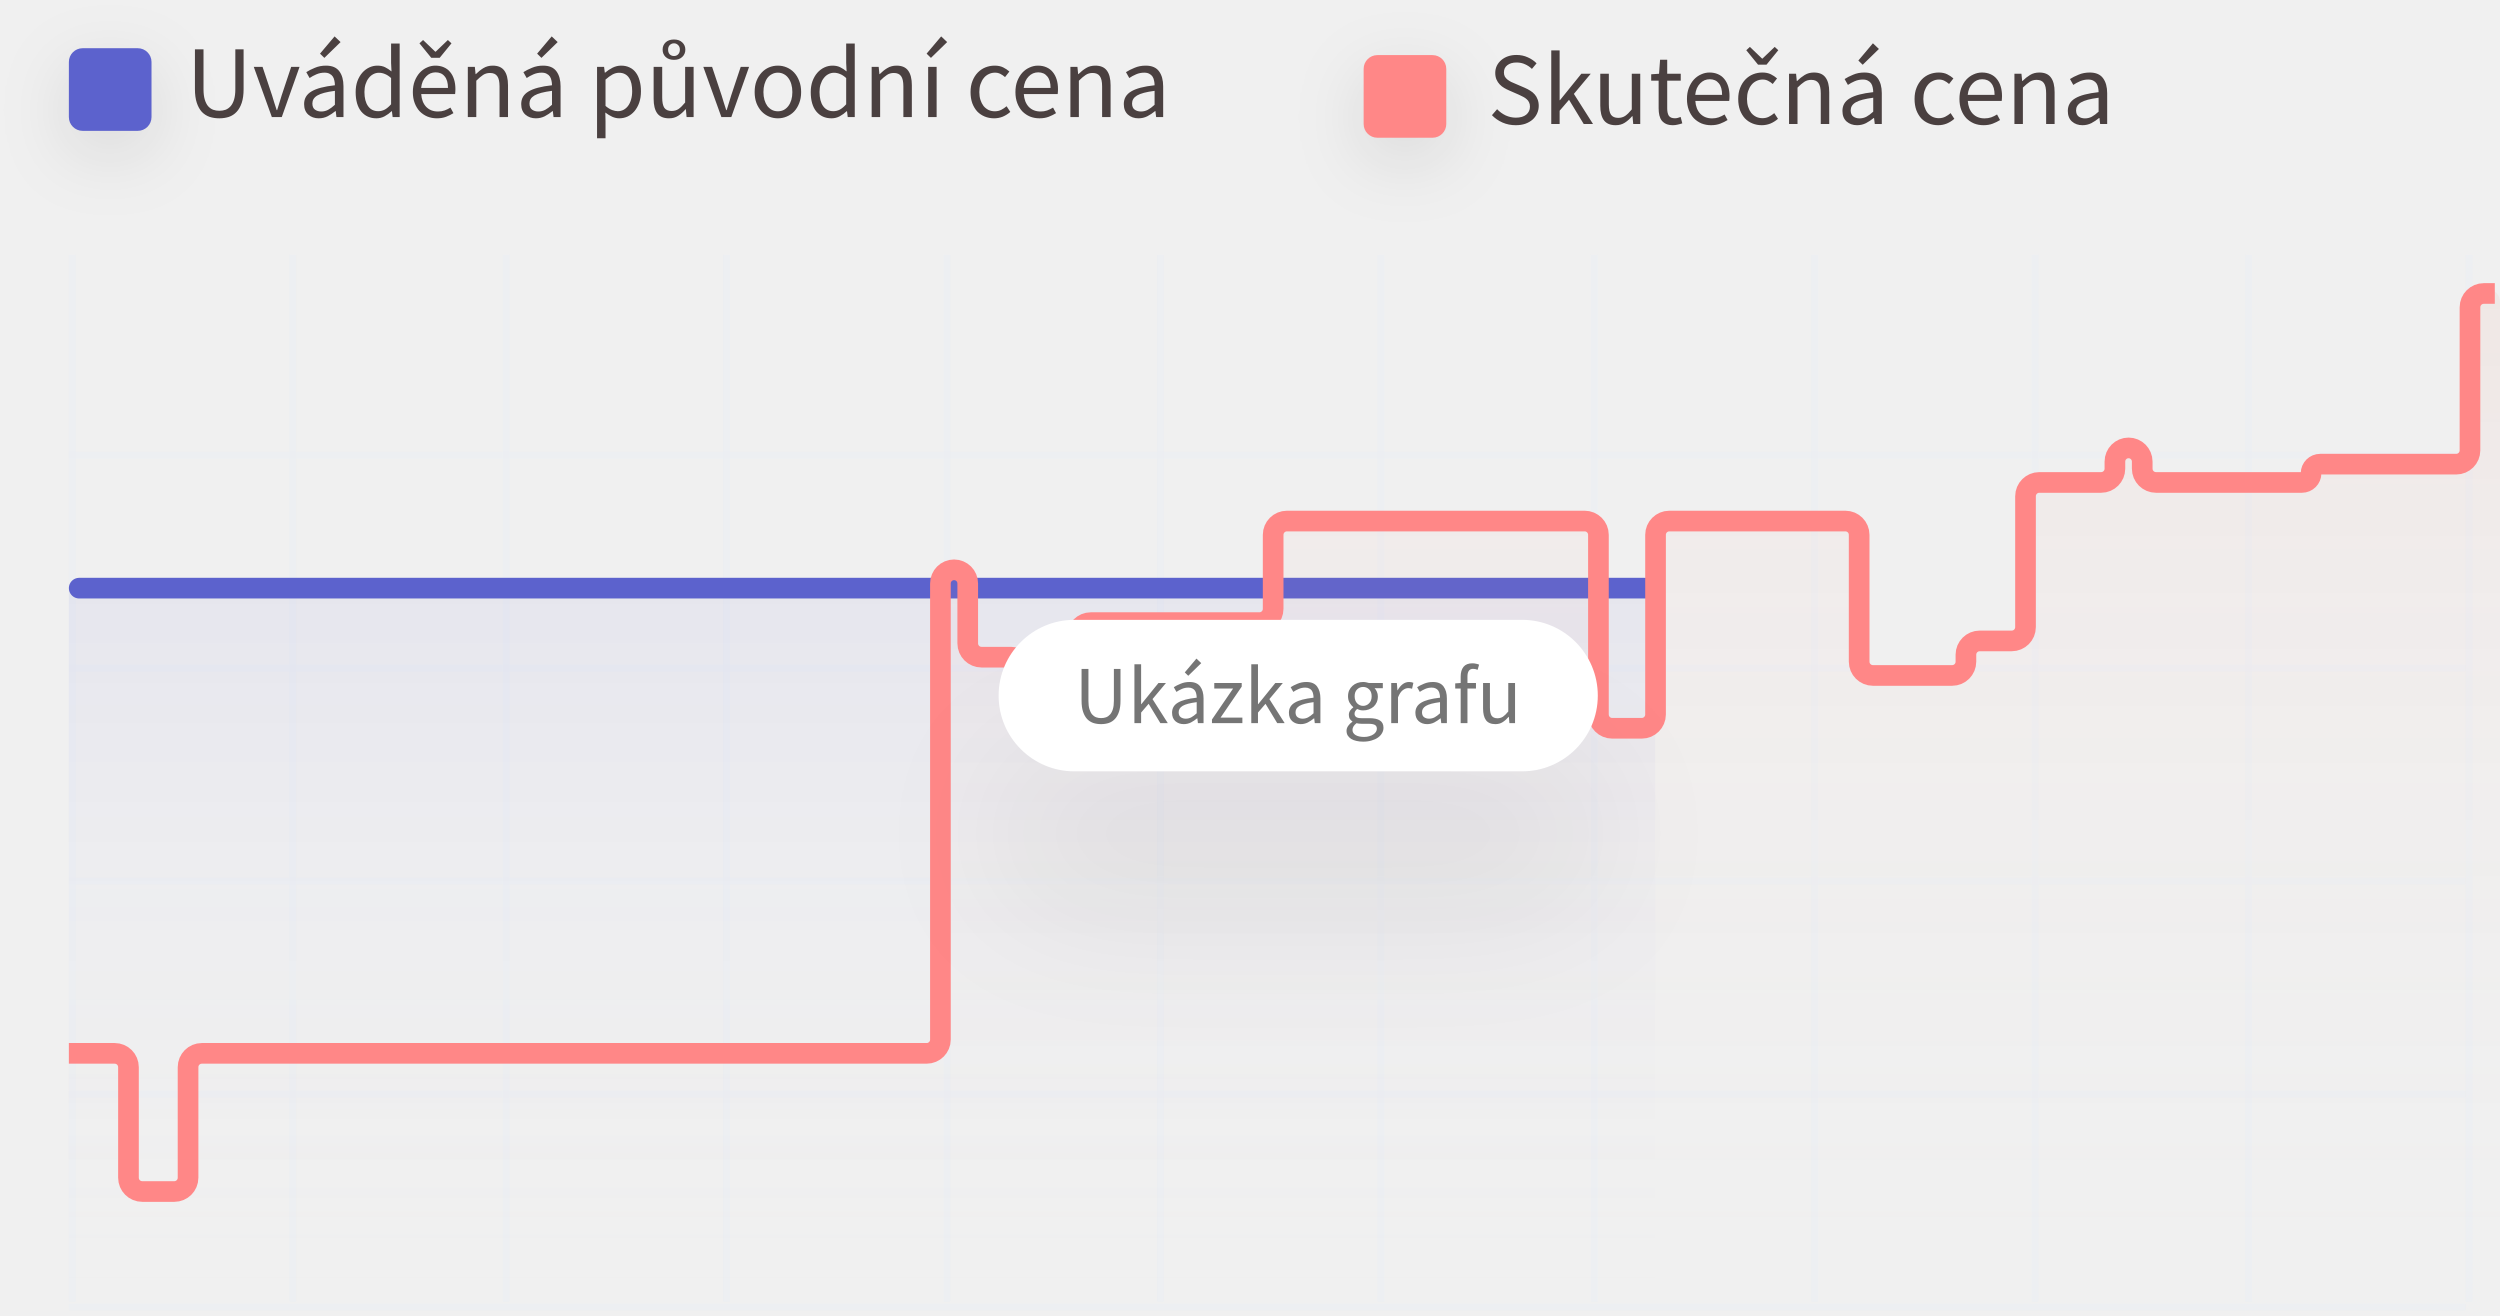
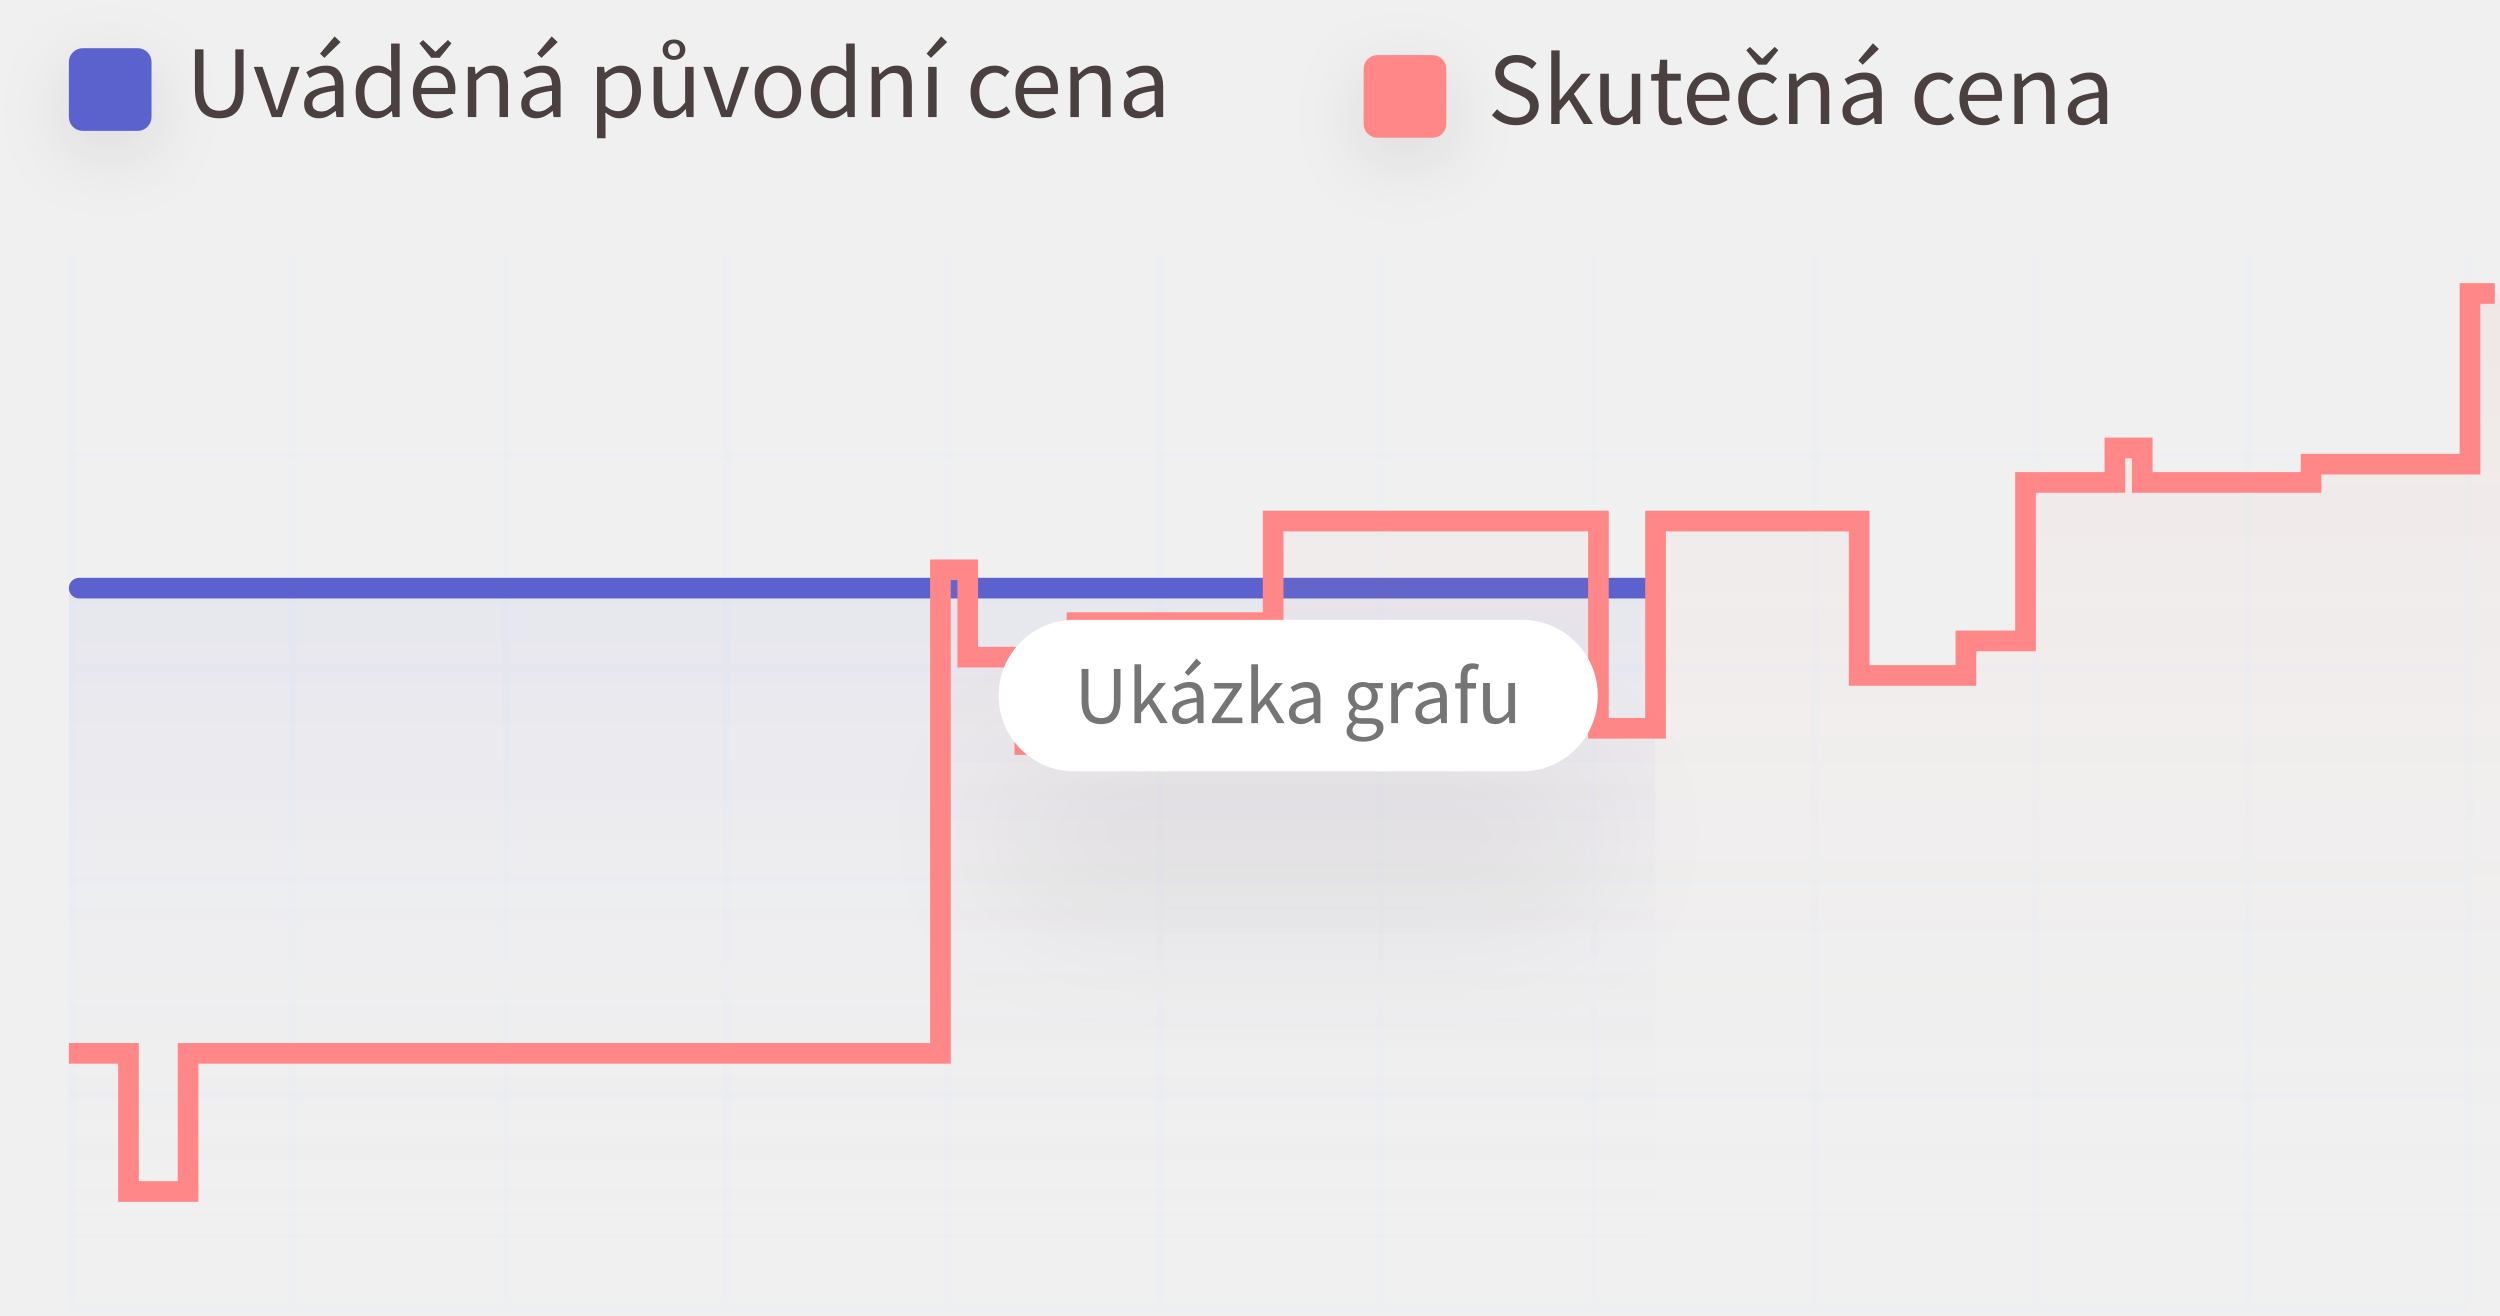
<svg xmlns="http://www.w3.org/2000/svg" width="363" height="191" viewBox="0 0 363 191" fill="none">
  <line x1="10.5" y1="37" x2="10.5" y2="189" stroke="#EAEEF2" stroke-opacity="0.64" />
  <line x1="358" y1="189.772" x2="10" y2="189.772" stroke="#EAEEF2" stroke-opacity="0.64" />
  <line x1="358" y1="158.854" x2="10" y2="158.854" stroke="#EAEEF2" stroke-opacity="0.64" />
  <line x1="358" y1="127.937" x2="10" y2="127.937" stroke="#EAEEF2" stroke-opacity="0.64" />
  <line x1="358" y1="97.02" x2="10" y2="97.02" stroke="#EAEEF2" stroke-opacity="0.64" />
  <line x1="358" y1="66.102" x2="10" y2="66.102" stroke="#EAEEF2" stroke-opacity="0.64" />
  <line x1="42.5" y1="37" x2="42.5" y2="189" stroke="#EAEEF2" stroke-opacity="0.64" />
  <line x1="73.5" y1="37" x2="73.5" y2="189" stroke="#EAEEF2" stroke-opacity="0.64" />
  <line x1="105.5" y1="37" x2="105.5" y2="189" stroke="#EAEEF2" stroke-opacity="0.64" />
  <line x1="137.5" y1="37" x2="137.5" y2="189" stroke="#EAEEF2" stroke-opacity="0.64" />
  <line x1="168.5" y1="37" x2="168.5" y2="189" stroke="#EAEEF2" stroke-opacity="0.64" />
  <line x1="200.5" y1="37" x2="200.5" y2="189" stroke="#EAEEF2" stroke-opacity="0.64" />
  <line x1="231.5" y1="37" x2="231.5" y2="189" stroke="#EAEEF2" stroke-opacity="0.64" />
  <line x1="263.5" y1="37" x2="263.5" y2="189" stroke="#EAEEF2" stroke-opacity="0.64" />
  <line x1="295.5" y1="37" x2="295.5" y2="189" stroke="#EAEEF2" stroke-opacity="0.64" />
  <line x1="326.5" y1="37" x2="326.5" y2="189" stroke="#EAEEF2" stroke-opacity="0.64" />
  <line x1="358.5" y1="37" x2="358.5" y2="189" stroke="#EAEEF2" stroke-opacity="0.64" />
  <rect x="10" y="85.669" width="230.316" height="102.715" fill="url(#paint0_linear)" fill-opacity="0.07" />
  <line x1="11.5" y1="85.4" x2="238.816" y2="85.4" stroke="#5C62CD" stroke-width="3" stroke-linecap="round" stroke-linejoin="round" />
  <path d="M16.671 152.284H12C10.895 152.284 10 153.18 10 154.284V187C10 188.105 10.895 189 12 189H361C362.105 189 363 188.105 363 187V43.807C363 42.809 362.191 42 361.193 42C360.196 42 359.387 42.809 359.387 43.807V64.77C359.387 65.874 358.491 66.77 357.387 66.77H337.59C336.857 66.77 336.263 67.364 336.263 68.097C336.263 68.829 335.669 69.424 334.936 69.424H313.694C312.589 69.424 311.694 68.528 311.694 67.424V66.398C311.694 65.3 310.804 64.411 309.707 64.411C308.609 64.411 307.72 65.3 307.72 66.398V67.424C307.72 68.528 306.824 69.424 305.72 69.424H296.712C295.608 69.424 294.712 70.319 294.712 71.424V90.424C294.712 91.529 293.817 92.424 292.712 92.424H288.041C286.936 92.424 286.041 93.32 286.041 94.424V95.437C286.041 96.542 285.146 97.437 284.041 97.437H272.505C271.4 97.437 270.505 96.542 270.505 95.437V77.026C270.505 75.922 269.609 75.026 268.505 75.026H242.877C241.773 75.026 240.877 75.922 240.877 77.026V103.104C240.877 104.208 239.982 105.104 238.877 105.104H234.567C233.462 105.104 232.567 104.208 232.567 103.104V77.026C232.567 75.922 231.672 75.026 230.567 75.026H187.235C186.131 75.026 185.235 75.922 185.235 77.026V87.77C185.235 88.875 184.34 89.77 183.235 89.77H158.692C157.587 89.77 156.692 90.666 156.692 91.77V105.463C156.692 106.567 155.796 107.463 154.692 107.463H151.104C150 107.463 149.104 106.567 149.104 105.463V96.783C149.104 95.679 148.209 94.783 147.104 94.783H142.794C141.69 94.783 140.794 93.888 140.794 92.783V84.091C140.794 82.993 139.905 82.103 138.807 82.103C137.71 82.103 136.82 82.993 136.82 84.091V150.284C136.82 151.389 135.924 152.284 134.82 152.284H29.343C28.238 152.284 27.343 153.18 27.343 154.284V170.336C27.343 171.441 26.448 172.336 25.343 172.336H20.671C19.567 172.336 18.671 171.441 18.671 170.336V154.284C18.671 153.18 17.776 152.284 16.671 152.284Z" fill="url(#paint1_linear)" fill-opacity="0.07" />
-   <path d="M10 152.948H16.653C17.758 152.948 18.653 153.843 18.653 154.948V171.008C18.653 172.113 19.548 173.008 20.653 173.008H25.306C26.41 173.008 27.306 172.113 27.306 171.008V154.948C27.306 153.843 28.201 152.948 29.306 152.948H134.549C135.654 152.948 136.549 152.052 136.549 150.948V84.719C136.549 83.624 137.437 82.736 138.532 82.736V82.736C139.628 82.736 140.515 83.624 140.515 84.719V93.421C140.515 94.526 141.411 95.421 142.515 95.421H146.808C147.912 95.421 148.808 96.317 148.808 97.421V106.107C148.808 107.211 149.703 108.107 150.808 108.107H154.379C155.484 108.107 156.379 107.211 156.379 106.107V92.406C156.379 91.302 157.275 90.406 158.379 90.406H182.862C183.966 90.406 184.862 89.511 184.862 88.406V77.656C184.862 76.551 185.757 75.656 186.862 75.656H230.092C231.197 75.656 232.092 76.551 232.092 77.656V103.747C232.092 104.851 232.988 105.747 234.092 105.747H238.385C239.489 105.747 240.385 104.851 240.385 103.747V77.656C240.385 76.551 241.28 75.656 242.385 75.656H267.949C269.054 75.656 269.949 76.551 269.949 77.656V96.076C269.949 97.181 270.845 98.076 271.949 98.076H283.452C284.557 98.076 285.452 97.181 285.452 96.076V95.061C285.452 93.957 286.348 93.061 287.452 93.061H292.105C293.21 93.061 294.105 92.166 294.105 91.061V72.051C294.105 70.946 295.001 70.051 296.105 70.051H305.085C306.189 70.051 307.085 69.155 307.085 68.051V67.019C307.085 65.923 307.973 65.036 309.068 65.036V65.036C310.163 65.036 311.051 65.923 311.051 67.019V68.051C311.051 69.155 311.946 70.051 313.051 70.051H334.24C334.973 70.051 335.567 69.456 335.567 68.723V68.723C335.567 67.99 336.162 67.396 336.895 67.396H356.642C357.747 67.396 358.642 66.5 358.642 65.396V44.615C358.642 43.511 359.537 42.615 360.642 42.615H362.247" stroke="#FF8787" stroke-width="3" />
+   <path d="M10 152.948H18.653V173.008H27.306V152.948H136.549V82.736H140.515V95.421H148.808V108.107H156.379V90.406H184.862V75.656H232.092V105.747H240.385V75.656H269.949V98.076H285.452V93.061H294.105V70.051H307.085V65.036H311.051V70.051H335.567V67.396H358.642V42.615H362.247" stroke="#FF8787" stroke-width="3" />
  <g filter="url(#filter0_d)">
    <rect x="10" y="7" width="12" height="12" rx="2" fill="#5C62CD" />
  </g>
  <path d="M31.845 17.18C31.345 17.18 30.875 17.11 30.435 16.97C30.005 16.82 29.63 16.58 29.31 16.25C29 15.91 28.755 15.47 28.575 14.93C28.395 14.39 28.305 13.725 28.305 12.935V7.16H29.55V12.965C29.55 13.555 29.61 14.05 29.73 14.45C29.85 14.85 30.01 15.17 30.21 15.41C30.42 15.65 30.665 15.825 30.945 15.935C31.225 16.035 31.525 16.085 31.845 16.085C32.175 16.085 32.48 16.035 32.76 15.935C33.04 15.825 33.285 15.65 33.495 15.41C33.705 15.17 33.87 14.85 33.99 14.45C34.11 14.05 34.17 13.555 34.17 12.965V7.16H35.37V12.935C35.37 13.725 35.28 14.39 35.1 14.93C34.92 15.47 34.67 15.91 34.35 16.25C34.04 16.58 33.67 16.82 33.24 16.97C32.81 17.11 32.345 17.18 31.845 17.18ZM39.473 17L36.848 9.71H38.123L39.503 13.85C39.613 14.21 39.723 14.57 39.833 14.93C39.953 15.29 40.068 15.645 40.178 15.995H40.238C40.348 15.645 40.458 15.29 40.568 14.93C40.678 14.57 40.788 14.21 40.898 13.85L42.278 9.71H43.493L40.913 17H39.473ZM46.287 17.18C45.677 17.18 45.167 17 44.757 16.64C44.357 16.28 44.157 15.77 44.157 15.11C44.157 14.31 44.512 13.7 45.222 13.28C45.932 12.85 47.067 12.55 48.627 12.38C48.627 12.15 48.602 11.925 48.552 11.705C48.512 11.485 48.437 11.29 48.327 11.12C48.217 10.95 48.062 10.815 47.862 10.715C47.672 10.605 47.427 10.55 47.127 10.55C46.707 10.55 46.312 10.63 45.942 10.79C45.572 10.95 45.242 11.13 44.952 11.33L44.472 10.475C44.812 10.255 45.227 10.045 45.717 9.845C46.207 9.635 46.747 9.53 47.337 9.53C48.227 9.53 48.872 9.805 49.272 10.355C49.672 10.895 49.872 11.62 49.872 12.53V17H48.852L48.747 16.13H48.702C48.352 16.42 47.977 16.67 47.577 16.88C47.177 17.08 46.747 17.18 46.287 17.18ZM46.647 16.19C46.997 16.19 47.327 16.11 47.637 15.95C47.947 15.78 48.277 15.535 48.627 15.215V13.19C48.017 13.27 47.502 13.365 47.082 13.475C46.672 13.585 46.337 13.715 46.077 13.865C45.827 14.015 45.642 14.19 45.522 14.39C45.412 14.58 45.357 14.79 45.357 15.02C45.357 15.44 45.482 15.74 45.732 15.92C45.982 16.1 46.287 16.19 46.647 16.19ZM47.097 8.405L46.467 7.79L48.582 5.285L49.452 6.11L47.097 8.405ZM54.656 17.18C53.736 17.18 53.001 16.85 52.45 16.19C51.91 15.53 51.641 14.59 51.641 13.37C51.641 12.78 51.725 12.25 51.895 11.78C52.075 11.3 52.31 10.895 52.6 10.565C52.891 10.235 53.225 9.98 53.605 9.8C53.986 9.62 54.386 9.53 54.806 9.53C55.225 9.53 55.59 9.605 55.901 9.755C56.211 9.905 56.526 10.11 56.846 10.37L56.785 9.125V6.32H58.031V17H57.011L56.906 16.145H56.861C56.571 16.425 56.236 16.67 55.855 16.88C55.486 17.08 55.086 17.18 54.656 17.18ZM54.925 16.145C55.266 16.145 55.586 16.065 55.886 15.905C56.185 15.735 56.486 15.48 56.785 15.14V11.33C56.475 11.05 56.175 10.855 55.886 10.745C55.605 10.625 55.316 10.565 55.016 10.565C54.725 10.565 54.45 10.635 54.191 10.775C53.941 10.905 53.721 11.095 53.531 11.345C53.34 11.585 53.191 11.875 53.081 12.215C52.971 12.555 52.916 12.935 52.916 13.355C52.916 14.235 53.09 14.92 53.441 15.41C53.791 15.9 54.285 16.145 54.925 16.145ZM63.441 17.18C62.951 17.18 62.491 17.095 62.061 16.925C61.641 16.745 61.271 16.495 60.951 16.175C60.641 15.845 60.396 15.445 60.216 14.975C60.036 14.505 59.946 13.97 59.946 13.37C59.946 12.77 60.036 12.235 60.216 11.765C60.406 11.285 60.651 10.88 60.951 10.55C61.261 10.22 61.611 9.97 62.001 9.8C62.391 9.62 62.796 9.53 63.216 9.53C63.676 9.53 64.086 9.61 64.446 9.77C64.816 9.93 65.121 10.16 65.361 10.46C65.611 10.76 65.801 11.12 65.931 11.54C66.061 11.96 66.126 12.43 66.126 12.95C66.126 13.08 66.121 13.21 66.111 13.34C66.111 13.46 66.101 13.565 66.081 13.655H61.161C61.211 14.435 61.451 15.055 61.881 15.515C62.321 15.965 62.891 16.19 63.591 16.19C63.941 16.19 64.261 16.14 64.551 16.04C64.851 15.93 65.136 15.79 65.406 15.62L65.841 16.43C65.521 16.63 65.166 16.805 64.776 16.955C64.386 17.105 63.941 17.18 63.441 17.18ZM61.146 12.77H65.046C65.046 12.03 64.886 11.47 64.566 11.09C64.256 10.7 63.816 10.505 63.246 10.505C62.986 10.505 62.736 10.555 62.496 10.655C62.266 10.755 62.056 10.905 61.866 11.105C61.676 11.295 61.516 11.53 61.386 11.81C61.266 12.09 61.186 12.41 61.146 12.77ZM62.616 8.39L60.906 6.29L61.431 5.81L63.201 7.505H63.261L65.031 5.81L65.556 6.29L63.846 8.39H62.616ZM67.927 17V9.71H68.947L69.052 10.76H69.097C69.447 10.41 69.812 10.12 70.192 9.89C70.582 9.65 71.032 9.53 71.542 9.53C72.312 9.53 72.872 9.77 73.222 10.25C73.582 10.73 73.762 11.44 73.762 12.38V17H72.532V12.545C72.532 11.855 72.422 11.36 72.202 11.06C71.982 10.75 71.632 10.595 71.152 10.595C70.772 10.595 70.437 10.69 70.147 10.88C69.857 11.07 69.527 11.35 69.157 11.72V17H67.927ZM77.81 17.18C77.2 17.18 76.69 17 76.28 16.64C75.88 16.28 75.68 15.77 75.68 15.11C75.68 14.31 76.035 13.7 76.745 13.28C77.455 12.85 78.59 12.55 80.15 12.38C80.15 12.15 80.125 11.925 80.075 11.705C80.035 11.485 79.96 11.29 79.85 11.12C79.74 10.95 79.585 10.815 79.385 10.715C79.195 10.605 78.95 10.55 78.65 10.55C78.23 10.55 77.835 10.63 77.465 10.79C77.095 10.95 76.765 11.13 76.475 11.33L75.995 10.475C76.335 10.255 76.75 10.045 77.24 9.845C77.73 9.635 78.27 9.53 78.86 9.53C79.75 9.53 80.395 9.805 80.795 10.355C81.195 10.895 81.395 11.62 81.395 12.53V17H80.375L80.27 16.13H80.225C79.875 16.42 79.5 16.67 79.1 16.88C78.7 17.08 78.27 17.18 77.81 17.18ZM78.17 16.19C78.52 16.19 78.85 16.11 79.16 15.95C79.47 15.78 79.8 15.535 80.15 15.215V13.19C79.54 13.27 79.025 13.365 78.605 13.475C78.195 13.585 77.86 13.715 77.6 13.865C77.35 14.015 77.165 14.19 77.045 14.39C76.935 14.58 76.88 14.79 76.88 15.02C76.88 15.44 77.005 15.74 77.255 15.92C77.505 16.1 77.81 16.19 78.17 16.19ZM78.62 8.405L77.99 7.79L80.105 5.285L80.975 6.11L78.62 8.405ZM86.692 20.075V9.71H87.712L87.817 10.55H87.862C88.192 10.27 88.552 10.03 88.942 9.83C89.342 9.63 89.757 9.53 90.187 9.53C90.657 9.53 91.072 9.62 91.432 9.8C91.792 9.97 92.092 10.22 92.332 10.55C92.572 10.87 92.752 11.26 92.872 11.72C93.002 12.17 93.067 12.68 93.067 13.25C93.067 13.87 92.982 14.425 92.812 14.915C92.642 15.395 92.412 15.805 92.122 16.145C91.832 16.485 91.497 16.745 91.117 16.925C90.737 17.095 90.337 17.18 89.917 17.18C89.577 17.18 89.237 17.105 88.897 16.955C88.567 16.805 88.232 16.6 87.892 16.34L87.922 17.615V20.075H86.692ZM89.707 16.145C90.007 16.145 90.282 16.08 90.532 15.95C90.792 15.81 91.012 15.62 91.192 15.38C91.382 15.13 91.527 14.825 91.627 14.465C91.737 14.105 91.792 13.7 91.792 13.25C91.792 12.85 91.757 12.485 91.687 12.155C91.617 11.825 91.502 11.545 91.342 11.315C91.192 11.075 90.992 10.89 90.742 10.76C90.502 10.63 90.212 10.565 89.872 10.565C89.562 10.565 89.247 10.65 88.927 10.82C88.617 10.99 88.282 11.235 87.922 11.555V15.38C88.252 15.66 88.572 15.86 88.882 15.98C89.192 16.09 89.467 16.145 89.707 16.145ZM97.142 17.18C96.362 17.18 95.792 16.94 95.432 16.46C95.082 15.98 94.907 15.27 94.907 14.33V9.71H96.152V14.165C96.152 14.855 96.257 15.355 96.467 15.665C96.687 15.965 97.037 16.115 97.517 16.115C97.897 16.115 98.232 16.02 98.522 15.83C98.812 15.63 99.132 15.315 99.482 14.885V9.71H100.712V17H99.692L99.587 15.86H99.542C99.202 16.26 98.842 16.58 98.462 16.82C98.092 17.06 97.652 17.18 97.142 17.18ZM97.862 8.69C97.352 8.69 96.947 8.55 96.647 8.27C96.357 7.99 96.212 7.635 96.212 7.205C96.212 6.785 96.357 6.435 96.647 6.155C96.947 5.875 97.352 5.735 97.862 5.735C98.372 5.735 98.772 5.875 99.062 6.155C99.362 6.435 99.512 6.785 99.512 7.205C99.512 7.635 99.362 7.99 99.062 8.27C98.772 8.55 98.372 8.69 97.862 8.69ZM97.862 8.135C98.102 8.135 98.302 8.055 98.462 7.895C98.632 7.725 98.717 7.495 98.717 7.205C98.717 6.925 98.632 6.705 98.462 6.545C98.302 6.375 98.102 6.29 97.862 6.29C97.622 6.29 97.417 6.375 97.247 6.545C97.087 6.705 97.007 6.925 97.007 7.205C97.007 7.495 97.087 7.725 97.247 7.895C97.417 8.055 97.622 8.135 97.862 8.135ZM104.746 17L102.121 9.71H103.396L104.776 13.85C104.886 14.21 104.996 14.57 105.106 14.93C105.226 15.29 105.341 15.645 105.451 15.995H105.511C105.621 15.645 105.731 15.29 105.841 14.93C105.951 14.57 106.061 14.21 106.171 13.85L107.551 9.71H108.766L106.186 17H104.746ZM112.95 17.18C112.5 17.18 112.07 17.095 111.66 16.925C111.26 16.755 110.905 16.51 110.595 16.19C110.285 15.86 110.035 15.46 109.845 14.99C109.665 14.51 109.575 13.97 109.575 13.37C109.575 12.76 109.665 12.22 109.845 11.75C110.035 11.27 110.285 10.865 110.595 10.535C110.905 10.205 111.26 9.955 111.66 9.785C112.07 9.615 112.5 9.53 112.95 9.53C113.4 9.53 113.825 9.615 114.225 9.785C114.635 9.955 114.995 10.205 115.305 10.535C115.615 10.865 115.86 11.27 116.04 11.75C116.23 12.22 116.325 12.76 116.325 13.37C116.325 13.97 116.23 14.51 116.04 14.99C115.86 15.46 115.615 15.86 115.305 16.19C114.995 16.51 114.635 16.755 114.225 16.925C113.825 17.095 113.4 17.18 112.95 17.18ZM112.95 16.16C113.26 16.16 113.545 16.095 113.805 15.965C114.065 15.825 114.285 15.635 114.465 15.395C114.655 15.145 114.8 14.85 114.9 14.51C115 14.17 115.05 13.79 115.05 13.37C115.05 12.95 115 12.57 114.9 12.23C114.8 11.88 114.655 11.58 114.465 11.33C114.285 11.08 114.065 10.89 113.805 10.76C113.545 10.62 113.26 10.55 112.95 10.55C112.64 10.55 112.355 10.62 112.095 10.76C111.835 10.89 111.61 11.08 111.42 11.33C111.24 11.58 111.1 11.88 111 12.23C110.9 12.57 110.85 12.95 110.85 13.37C110.85 13.79 110.9 14.17 111 14.51C111.1 14.85 111.24 15.145 111.42 15.395C111.61 15.635 111.835 15.825 112.095 15.965C112.355 16.095 112.64 16.16 112.95 16.16ZM120.735 17.18C119.815 17.18 119.08 16.85 118.53 16.19C117.99 15.53 117.72 14.59 117.72 13.37C117.72 12.78 117.805 12.25 117.975 11.78C118.155 11.3 118.39 10.895 118.68 10.565C118.97 10.235 119.305 9.98 119.685 9.8C120.065 9.62 120.465 9.53 120.885 9.53C121.305 9.53 121.67 9.605 121.98 9.755C122.29 9.905 122.605 10.11 122.925 10.37L122.865 9.125V6.32H124.11V17H123.09L122.985 16.145H122.94C122.65 16.425 122.315 16.67 121.935 16.88C121.565 17.08 121.165 17.18 120.735 17.18ZM121.005 16.145C121.345 16.145 121.665 16.065 121.965 15.905C122.265 15.735 122.565 15.48 122.865 15.14V11.33C122.555 11.05 122.255 10.855 121.965 10.745C121.685 10.625 121.395 10.565 121.095 10.565C120.805 10.565 120.53 10.635 120.27 10.775C120.02 10.905 119.8 11.095 119.61 11.345C119.42 11.585 119.27 11.875 119.16 12.215C119.05 12.555 118.995 12.935 118.995 13.355C118.995 14.235 119.17 14.92 119.52 15.41C119.87 15.9 120.365 16.145 121.005 16.145ZM126.565 17V9.71H127.585L127.69 10.76H127.735C128.085 10.41 128.45 10.12 128.83 9.89C129.22 9.65 129.67 9.53 130.18 9.53C130.95 9.53 131.51 9.77 131.86 10.25C132.22 10.73 132.4 11.44 132.4 12.38V17H131.17V12.545C131.17 11.855 131.06 11.36 130.84 11.06C130.62 10.75 130.27 10.595 129.79 10.595C129.41 10.595 129.075 10.69 128.785 10.88C128.495 11.07 128.165 11.35 127.795 11.72V17H126.565ZM134.768 17V9.71H135.998V17H134.768ZM135.173 8.405L134.543 7.79L136.658 5.285L137.528 6.11L135.173 8.405ZM144.342 17.18C143.862 17.18 143.412 17.095 142.992 16.925C142.572 16.755 142.207 16.51 141.897 16.19C141.597 15.86 141.357 15.46 141.177 14.99C141.007 14.51 140.922 13.97 140.922 13.37C140.922 12.76 141.017 12.22 141.207 11.75C141.397 11.27 141.652 10.865 141.972 10.535C142.292 10.205 142.662 9.955 143.082 9.785C143.512 9.615 143.962 9.53 144.432 9.53C144.912 9.53 145.322 9.615 145.662 9.785C146.002 9.955 146.302 10.155 146.562 10.385L145.932 11.195C145.722 11.005 145.497 10.85 145.257 10.73C145.027 10.61 144.767 10.55 144.477 10.55C144.147 10.55 143.842 10.62 143.562 10.76C143.282 10.89 143.042 11.08 142.842 11.33C142.642 11.58 142.482 11.88 142.362 12.23C142.252 12.57 142.197 12.95 142.197 13.37C142.197 13.79 142.252 14.17 142.362 14.51C142.472 14.85 142.622 15.145 142.812 15.395C143.012 15.635 143.252 15.825 143.532 15.965C143.812 16.095 144.117 16.16 144.447 16.16C144.787 16.16 145.097 16.09 145.377 15.95C145.667 15.8 145.927 15.625 146.157 15.425L146.697 16.25C146.367 16.54 146.002 16.77 145.602 16.94C145.202 17.1 144.782 17.18 144.342 17.18ZM150.936 17.18C150.446 17.18 149.986 17.095 149.556 16.925C149.136 16.745 148.766 16.495 148.446 16.175C148.136 15.845 147.891 15.445 147.711 14.975C147.531 14.505 147.441 13.97 147.441 13.37C147.441 12.77 147.531 12.235 147.711 11.765C147.901 11.285 148.146 10.88 148.446 10.55C148.756 10.22 149.106 9.97 149.496 9.8C149.886 9.62 150.291 9.53 150.711 9.53C151.171 9.53 151.581 9.61 151.941 9.77C152.311 9.93 152.616 10.16 152.856 10.46C153.106 10.76 153.296 11.12 153.426 11.54C153.556 11.96 153.621 12.43 153.621 12.95C153.621 13.08 153.616 13.21 153.606 13.34C153.606 13.46 153.596 13.565 153.576 13.655H148.656C148.706 14.435 148.946 15.055 149.376 15.515C149.816 15.965 150.386 16.19 151.086 16.19C151.436 16.19 151.756 16.14 152.046 16.04C152.346 15.93 152.631 15.79 152.901 15.62L153.336 16.43C153.016 16.63 152.661 16.805 152.271 16.955C151.881 17.105 151.436 17.18 150.936 17.18ZM148.641 12.77H152.541C152.541 12.03 152.381 11.47 152.061 11.09C151.751 10.7 151.311 10.505 150.741 10.505C150.481 10.505 150.231 10.555 149.991 10.655C149.761 10.755 149.551 10.905 149.361 11.105C149.171 11.295 149.011 11.53 148.881 11.81C148.761 12.09 148.681 12.41 148.641 12.77ZM155.422 17V9.71H156.442L156.547 10.76H156.592C156.942 10.41 157.307 10.12 157.687 9.89C158.077 9.65 158.527 9.53 159.037 9.53C159.807 9.53 160.367 9.77 160.717 10.25C161.077 10.73 161.257 11.44 161.257 12.38V17H160.027V12.545C160.027 11.855 159.917 11.36 159.697 11.06C159.477 10.75 159.127 10.595 158.647 10.595C158.267 10.595 157.932 10.69 157.642 10.88C157.352 11.07 157.022 11.35 156.652 11.72V17H155.422ZM165.306 17.18C164.696 17.18 164.186 17 163.776 16.64C163.376 16.28 163.176 15.77 163.176 15.11C163.176 14.31 163.531 13.7 164.241 13.28C164.951 12.85 166.086 12.55 167.646 12.38C167.646 12.15 167.621 11.925 167.571 11.705C167.531 11.485 167.456 11.29 167.346 11.12C167.236 10.95 167.081 10.815 166.881 10.715C166.691 10.605 166.446 10.55 166.146 10.55C165.726 10.55 165.331 10.63 164.961 10.79C164.591 10.95 164.261 11.13 163.971 11.33L163.491 10.475C163.831 10.255 164.246 10.045 164.736 9.845C165.226 9.635 165.766 9.53 166.356 9.53C167.246 9.53 167.891 9.805 168.291 10.355C168.691 10.895 168.891 11.62 168.891 12.53V17H167.871L167.766 16.13H167.721C167.371 16.42 166.996 16.67 166.596 16.88C166.196 17.08 165.766 17.18 165.306 17.18ZM165.666 16.19C166.016 16.19 166.346 16.11 166.656 15.95C166.966 15.78 167.296 15.535 167.646 15.215V13.19C167.036 13.27 166.521 13.365 166.101 13.475C165.691 13.585 165.356 13.715 165.096 13.865C164.846 14.015 164.661 14.19 164.541 14.39C164.431 14.58 164.376 14.79 164.376 15.02C164.376 15.44 164.501 15.74 164.751 15.92C165.001 16.1 165.306 16.19 165.666 16.19Z" fill="#4A4040" />
  <g filter="url(#filter1_d)">
    <rect x="198" y="8" width="12" height="12" rx="2" fill="#FF8787" />
  </g>
  <path d="M220.08 18.18C219.39 18.18 218.75 18.05 218.16 17.79C217.57 17.53 217.06 17.175 216.63 16.725L217.38 15.855C217.73 16.225 218.14 16.525 218.61 16.755C219.09 16.975 219.585 17.085 220.095 17.085C220.745 17.085 221.25 16.94 221.61 16.65C221.97 16.35 222.15 15.96 222.15 15.48C222.15 15.23 222.105 15.02 222.015 14.85C221.935 14.67 221.82 14.52 221.67 14.4C221.53 14.27 221.36 14.155 221.16 14.055C220.96 13.955 220.745 13.85 220.515 13.74L219.105 13.125C218.875 13.025 218.64 12.905 218.4 12.765C218.16 12.625 217.945 12.455 217.755 12.255C217.565 12.055 217.41 11.82 217.29 11.55C217.17 11.27 217.11 10.95 217.11 10.59C217.11 10.22 217.185 9.875 217.335 9.555C217.495 9.235 217.71 8.96 217.98 8.73C218.26 8.49 218.585 8.305 218.955 8.175C219.335 8.045 219.75 7.98 220.2 7.98C220.79 7.98 221.335 8.095 221.835 8.325C222.335 8.545 222.76 8.835 223.11 9.195L222.435 10.005C222.135 9.715 221.8 9.49 221.43 9.33C221.07 9.16 220.66 9.075 220.2 9.075C219.65 9.075 219.205 9.205 218.865 9.465C218.535 9.715 218.37 10.065 218.37 10.515C218.37 10.755 218.415 10.96 218.505 11.13C218.605 11.29 218.735 11.435 218.895 11.565C219.055 11.685 219.23 11.795 219.42 11.895C219.61 11.985 219.805 12.07 220.005 12.15L221.4 12.75C221.68 12.87 221.945 13.01 222.195 13.17C222.445 13.32 222.66 13.5 222.84 13.71C223.02 13.91 223.16 14.15 223.26 14.43C223.37 14.7 223.425 15.015 223.425 15.375C223.425 15.765 223.345 16.13 223.185 16.47C223.035 16.81 222.815 17.11 222.525 17.37C222.235 17.62 221.885 17.82 221.475 17.97C221.065 18.11 220.6 18.18 220.08 18.18ZM225.243 18V7.32H226.458V14.55H226.503L229.608 10.71H230.973L228.528 13.635L231.303 18H229.953L227.823 14.49L226.458 16.08V18H225.243ZM234.594 18.18C233.814 18.18 233.244 17.94 232.884 17.46C232.534 16.98 232.359 16.27 232.359 15.33V10.71H233.604V15.165C233.604 15.855 233.709 16.355 233.919 16.665C234.139 16.965 234.489 17.115 234.969 17.115C235.349 17.115 235.684 17.02 235.974 16.83C236.264 16.63 236.584 16.315 236.934 15.885V10.71H238.164V18H237.144L237.039 16.86H236.994C236.654 17.26 236.294 17.58 235.914 17.82C235.544 18.06 235.104 18.18 234.594 18.18ZM242.919 18.18C242.529 18.18 242.199 18.12 241.929 18C241.669 17.88 241.454 17.715 241.284 17.505C241.124 17.295 241.009 17.04 240.939 16.74C240.869 16.44 240.834 16.11 240.834 15.75V11.715H239.754V10.785L240.894 10.71L241.044 8.67H242.079V10.71H244.044V11.715H242.079V15.765C242.079 16.215 242.159 16.565 242.319 16.815C242.489 17.055 242.784 17.175 243.204 17.175C243.334 17.175 243.474 17.155 243.624 17.115C243.774 17.075 243.909 17.03 244.029 16.98L244.269 17.91C244.069 17.98 243.849 18.04 243.609 18.09C243.379 18.15 243.149 18.18 242.919 18.18ZM248.442 18.18C247.952 18.18 247.492 18.095 247.062 17.925C246.642 17.745 246.272 17.495 245.952 17.175C245.642 16.845 245.397 16.445 245.217 15.975C245.037 15.505 244.947 14.97 244.947 14.37C244.947 13.77 245.037 13.235 245.217 12.765C245.407 12.285 245.652 11.88 245.952 11.55C246.262 11.22 246.612 10.97 247.002 10.8C247.392 10.62 247.797 10.53 248.217 10.53C248.677 10.53 249.087 10.61 249.447 10.77C249.817 10.93 250.122 11.16 250.362 11.46C250.612 11.76 250.802 12.12 250.932 12.54C251.062 12.96 251.127 13.43 251.127 13.95C251.127 14.08 251.122 14.21 251.112 14.34C251.112 14.46 251.102 14.565 251.082 14.655H246.162C246.212 15.435 246.452 16.055 246.882 16.515C247.322 16.965 247.892 17.19 248.592 17.19C248.942 17.19 249.262 17.14 249.552 17.04C249.852 16.93 250.137 16.79 250.407 16.62L250.842 17.43C250.522 17.63 250.167 17.805 249.777 17.955C249.387 18.105 248.942 18.18 248.442 18.18ZM246.147 13.77H250.047C250.047 13.03 249.887 12.47 249.567 12.09C249.257 11.7 248.817 11.505 248.247 11.505C247.987 11.505 247.737 11.555 247.497 11.655C247.267 11.755 247.057 11.905 246.867 12.105C246.677 12.295 246.517 12.53 246.387 12.81C246.267 13.09 246.187 13.41 246.147 13.77ZM255.808 18.18C255.328 18.18 254.878 18.095 254.458 17.925C254.038 17.755 253.673 17.51 253.363 17.19C253.063 16.86 252.823 16.46 252.643 15.99C252.473 15.51 252.388 14.97 252.388 14.37C252.388 13.76 252.483 13.22 252.673 12.75C252.863 12.27 253.118 11.865 253.438 11.535C253.758 11.205 254.128 10.955 254.548 10.785C254.978 10.615 255.428 10.53 255.898 10.53C256.378 10.53 256.788 10.615 257.128 10.785C257.468 10.955 257.768 11.155 258.028 11.385L257.398 12.195C257.188 12.005 256.963 11.85 256.723 11.73C256.493 11.61 256.233 11.55 255.943 11.55C255.613 11.55 255.308 11.62 255.028 11.76C254.748 11.89 254.508 12.08 254.308 12.33C254.108 12.58 253.948 12.88 253.828 13.23C253.718 13.57 253.663 13.95 253.663 14.37C253.663 14.79 253.718 15.17 253.828 15.51C253.938 15.85 254.088 16.145 254.278 16.395C254.478 16.635 254.718 16.825 254.998 16.965C255.278 17.095 255.583 17.16 255.913 17.16C256.253 17.16 256.563 17.09 256.843 16.95C257.133 16.8 257.393 16.625 257.623 16.425L258.163 17.25C257.833 17.54 257.468 17.77 257.068 17.94C256.668 18.1 256.248 18.18 255.808 18.18ZM255.268 9.39L253.558 7.29L254.083 6.81L255.853 8.505H255.913L257.683 6.81L258.208 7.29L256.498 9.39H255.268ZM259.769 18V10.71H260.789L260.894 11.76H260.939C261.289 11.41 261.654 11.12 262.034 10.89C262.424 10.65 262.874 10.53 263.384 10.53C264.154 10.53 264.714 10.77 265.064 11.25C265.424 11.73 265.604 12.44 265.604 13.38V18H264.374V13.545C264.374 12.855 264.264 12.36 264.044 12.06C263.824 11.75 263.474 11.595 262.994 11.595C262.614 11.595 262.279 11.69 261.989 11.88C261.699 12.07 261.369 12.35 260.999 12.72V18H259.769ZM269.652 18.18C269.042 18.18 268.532 18 268.122 17.64C267.722 17.28 267.522 16.77 267.522 16.11C267.522 15.31 267.877 14.7 268.587 14.28C269.297 13.85 270.432 13.55 271.992 13.38C271.992 13.15 271.967 12.925 271.917 12.705C271.877 12.485 271.802 12.29 271.692 12.12C271.582 11.95 271.427 11.815 271.227 11.715C271.037 11.605 270.792 11.55 270.492 11.55C270.072 11.55 269.677 11.63 269.307 11.79C268.937 11.95 268.607 12.13 268.317 12.33L267.837 11.475C268.177 11.255 268.592 11.045 269.082 10.845C269.572 10.635 270.112 10.53 270.702 10.53C271.592 10.53 272.237 10.805 272.637 11.355C273.037 11.895 273.237 12.62 273.237 13.53V18H272.217L272.112 17.13H272.067C271.717 17.42 271.342 17.67 270.942 17.88C270.542 18.08 270.112 18.18 269.652 18.18ZM270.012 17.19C270.362 17.19 270.692 17.11 271.002 16.95C271.312 16.78 271.642 16.535 271.992 16.215V14.19C271.382 14.27 270.867 14.365 270.447 14.475C270.037 14.585 269.702 14.715 269.442 14.865C269.192 15.015 269.007 15.19 268.887 15.39C268.777 15.58 268.722 15.79 268.722 16.02C268.722 16.44 268.847 16.74 269.097 16.92C269.347 17.1 269.652 17.19 270.012 17.19ZM270.462 9.405L269.832 8.79L271.947 6.285L272.817 7.11L270.462 9.405ZM281.414 18.18C280.934 18.18 280.484 18.095 280.064 17.925C279.644 17.755 279.279 17.51 278.969 17.19C278.669 16.86 278.429 16.46 278.249 15.99C278.079 15.51 277.994 14.97 277.994 14.37C277.994 13.76 278.089 13.22 278.279 12.75C278.469 12.27 278.724 11.865 279.044 11.535C279.364 11.205 279.734 10.955 280.154 10.785C280.584 10.615 281.034 10.53 281.504 10.53C281.984 10.53 282.394 10.615 282.734 10.785C283.074 10.955 283.374 11.155 283.634 11.385L283.004 12.195C282.794 12.005 282.569 11.85 282.329 11.73C282.099 11.61 281.839 11.55 281.549 11.55C281.219 11.55 280.914 11.62 280.634 11.76C280.354 11.89 280.114 12.08 279.914 12.33C279.714 12.58 279.554 12.88 279.434 13.23C279.324 13.57 279.269 13.95 279.269 14.37C279.269 14.79 279.324 15.17 279.434 15.51C279.544 15.85 279.694 16.145 279.884 16.395C280.084 16.635 280.324 16.825 280.604 16.965C280.884 17.095 281.189 17.16 281.519 17.16C281.859 17.16 282.169 17.09 282.449 16.95C282.739 16.8 282.999 16.625 283.229 16.425L283.769 17.25C283.439 17.54 283.074 17.77 282.674 17.94C282.274 18.1 281.854 18.18 281.414 18.18ZM288.007 18.18C287.517 18.18 287.057 18.095 286.627 17.925C286.207 17.745 285.837 17.495 285.517 17.175C285.207 16.845 284.962 16.445 284.782 15.975C284.602 15.505 284.512 14.97 284.512 14.37C284.512 13.77 284.602 13.235 284.782 12.765C284.972 12.285 285.217 11.88 285.517 11.55C285.827 11.22 286.177 10.97 286.567 10.8C286.957 10.62 287.362 10.53 287.782 10.53C288.242 10.53 288.652 10.61 289.012 10.77C289.382 10.93 289.687 11.16 289.927 11.46C290.177 11.76 290.367 12.12 290.497 12.54C290.627 12.96 290.692 13.43 290.692 13.95C290.692 14.08 290.687 14.21 290.677 14.34C290.677 14.46 290.667 14.565 290.647 14.655H285.727C285.777 15.435 286.017 16.055 286.447 16.515C286.887 16.965 287.457 17.19 288.157 17.19C288.507 17.19 288.827 17.14 289.117 17.04C289.417 16.93 289.702 16.79 289.972 16.62L290.407 17.43C290.087 17.63 289.732 17.805 289.342 17.955C288.952 18.105 288.507 18.18 288.007 18.18ZM285.712 13.77H289.612C289.612 13.03 289.452 12.47 289.132 12.09C288.822 11.7 288.382 11.505 287.812 11.505C287.552 11.505 287.302 11.555 287.062 11.655C286.832 11.755 286.622 11.905 286.432 12.105C286.242 12.295 286.082 12.53 285.952 12.81C285.832 13.09 285.752 13.41 285.712 13.77ZM292.494 18V10.71H293.514L293.619 11.76H293.664C294.014 11.41 294.379 11.12 294.759 10.89C295.149 10.65 295.599 10.53 296.109 10.53C296.879 10.53 297.439 10.77 297.789 11.25C298.149 11.73 298.329 12.44 298.329 13.38V18H297.099V13.545C297.099 12.855 296.989 12.36 296.769 12.06C296.549 11.75 296.199 11.595 295.719 11.595C295.339 11.595 295.004 11.69 294.714 11.88C294.424 12.07 294.094 12.35 293.724 12.72V18H292.494ZM302.377 18.18C301.767 18.18 301.257 18 300.847 17.64C300.447 17.28 300.247 16.77 300.247 16.11C300.247 15.31 300.602 14.7 301.312 14.28C302.022 13.85 303.157 13.55 304.717 13.38C304.717 13.15 304.692 12.925 304.642 12.705C304.602 12.485 304.527 12.29 304.417 12.12C304.307 11.95 304.152 11.815 303.952 11.715C303.762 11.605 303.517 11.55 303.217 11.55C302.797 11.55 302.402 11.63 302.032 11.79C301.662 11.95 301.332 12.13 301.042 12.33L300.562 11.475C300.902 11.255 301.317 11.045 301.807 10.845C302.297 10.635 302.837 10.53 303.427 10.53C304.317 10.53 304.962 10.805 305.362 11.355C305.762 11.895 305.962 12.62 305.962 13.53V18H304.942L304.837 17.13H304.792C304.442 17.42 304.067 17.67 303.667 17.88C303.267 18.08 302.837 18.18 302.377 18.18ZM302.737 17.19C303.087 17.19 303.417 17.11 303.727 16.95C304.037 16.78 304.367 16.535 304.717 16.215V14.19C304.107 14.27 303.592 14.365 303.172 14.475C302.762 14.585 302.427 14.715 302.167 14.865C301.917 15.015 301.732 15.19 301.612 15.39C301.502 15.58 301.447 15.79 301.447 16.02C301.447 16.44 301.572 16.74 301.822 16.92C302.072 17.1 302.377 17.19 302.737 17.19Z" fill="#4A4040" />
  <g filter="url(#filter2_d)">
    <rect x="145" y="90" width="87" height="22" rx="11" fill="white" />
  </g>
  <path d="M159.876 105.144C159.476 105.144 159.1 105.088 158.748 104.976C158.404 104.856 158.104 104.664 157.848 104.4C157.6 104.128 157.404 103.776 157.26 103.344C157.116 102.912 157.044 102.38 157.044 101.748V97.128H158.04V101.772C158.04 102.244 158.088 102.64 158.184 102.96C158.28 103.28 158.408 103.536 158.568 103.728C158.736 103.92 158.932 104.06 159.156 104.148C159.38 104.228 159.62 104.268 159.876 104.268C160.14 104.268 160.384 104.228 160.608 104.148C160.832 104.06 161.028 103.92 161.196 103.728C161.364 103.536 161.496 103.28 161.592 102.96C161.688 102.64 161.736 102.244 161.736 101.772V97.128H162.696V101.748C162.696 102.38 162.624 102.912 162.48 103.344C162.336 103.776 162.136 104.128 161.88 104.4C161.632 104.664 161.336 104.856 160.992 104.976C160.648 105.088 160.276 105.144 159.876 105.144ZM164.718 105V96.456H165.69V102.24H165.726L168.21 99.168H169.302L167.346 101.508L169.566 105H168.486L166.782 102.192L165.69 103.464V105H164.718ZM171.887 105.144C171.399 105.144 170.991 105 170.663 104.712C170.343 104.424 170.183 104.016 170.183 103.488C170.183 102.848 170.467 102.36 171.035 102.024C171.603 101.68 172.511 101.44 173.759 101.304C173.759 101.12 173.739 100.94 173.699 100.764C173.667 100.588 173.607 100.432 173.519 100.296C173.431 100.16 173.307 100.052 173.147 99.972C172.995 99.884 172.799 99.84 172.559 99.84C172.223 99.84 171.907 99.904 171.611 100.032C171.315 100.16 171.051 100.304 170.819 100.464L170.435 99.78C170.707 99.604 171.039 99.436 171.431 99.276C171.823 99.108 172.255 99.024 172.727 99.024C173.439 99.024 173.955 99.244 174.275 99.684C174.595 100.116 174.755 100.696 174.755 101.424V105H173.939L173.855 104.304H173.819C173.539 104.536 173.239 104.736 172.919 104.904C172.599 105.064 172.255 105.144 171.887 105.144ZM172.175 104.352C172.455 104.352 172.719 104.288 172.967 104.16C173.215 104.024 173.479 103.828 173.759 103.572V101.952C173.271 102.016 172.859 102.092 172.523 102.18C172.195 102.268 171.927 102.372 171.719 102.492C171.519 102.612 171.371 102.752 171.275 102.912C171.187 103.064 171.143 103.232 171.143 103.416C171.143 103.752 171.243 103.992 171.443 104.136C171.643 104.28 171.887 104.352 172.175 104.352ZM172.535 98.124L172.031 97.632L173.723 95.628L174.419 96.288L172.535 98.124ZM175.977 105V104.472L179.049 99.972H176.313V99.168H180.297V99.696L177.225 104.196H180.393V105H175.977ZM181.687 105V96.456H182.659V102.24H182.695L185.179 99.168H186.271L184.315 101.508L186.535 105H185.455L183.751 102.192L182.659 103.464V105H181.687ZM188.855 105.144C188.367 105.144 187.959 105 187.631 104.712C187.311 104.424 187.151 104.016 187.151 103.488C187.151 102.848 187.435 102.36 188.003 102.024C188.571 101.68 189.479 101.44 190.727 101.304C190.727 101.12 190.707 100.94 190.667 100.764C190.635 100.588 190.575 100.432 190.487 100.296C190.399 100.16 190.275 100.052 190.115 99.972C189.963 99.884 189.767 99.84 189.527 99.84C189.191 99.84 188.875 99.904 188.579 100.032C188.283 100.16 188.019 100.304 187.787 100.464L187.403 99.78C187.675 99.604 188.007 99.436 188.399 99.276C188.791 99.108 189.223 99.024 189.695 99.024C190.407 99.024 190.923 99.244 191.243 99.684C191.563 100.116 191.723 100.696 191.723 101.424V105H190.907L190.823 104.304H190.787C190.507 104.536 190.207 104.736 189.887 104.904C189.567 105.064 189.223 105.144 188.855 105.144ZM189.143 104.352C189.423 104.352 189.687 104.288 189.935 104.16C190.183 104.024 190.447 103.828 190.727 103.572V101.952C190.239 102.016 189.827 102.092 189.491 102.18C189.163 102.268 188.895 102.372 188.687 102.492C188.487 102.612 188.339 102.752 188.243 102.912C188.155 103.064 188.111 103.232 188.111 103.416C188.111 103.752 188.211 103.992 188.411 104.136C188.611 104.28 188.855 104.352 189.143 104.352ZM197.929 107.688C197.569 107.688 197.241 107.652 196.945 107.58C196.649 107.516 196.393 107.416 196.177 107.28C195.969 107.144 195.805 106.98 195.685 106.788C195.573 106.596 195.517 106.372 195.517 106.116C195.517 105.868 195.593 105.632 195.745 105.408C195.897 105.184 196.105 104.98 196.369 104.796V104.748C196.225 104.66 196.101 104.54 195.997 104.388C195.901 104.228 195.853 104.032 195.853 103.8C195.853 103.552 195.921 103.336 196.057 103.152C196.193 102.968 196.337 102.824 196.489 102.72V102.672C196.297 102.512 196.121 102.3 195.961 102.036C195.809 101.764 195.733 101.452 195.733 101.1C195.733 100.78 195.789 100.492 195.901 100.236C196.021 99.98 196.181 99.764 196.381 99.588C196.581 99.404 196.813 99.264 197.077 99.168C197.349 99.072 197.633 99.024 197.929 99.024C198.089 99.024 198.237 99.04 198.373 99.072C198.517 99.096 198.645 99.128 198.757 99.168H200.785V99.924H199.585C199.721 100.06 199.833 100.232 199.921 100.44C200.017 100.648 200.065 100.876 200.065 101.124C200.065 101.436 200.009 101.72 199.897 101.976C199.785 102.224 199.633 102.436 199.441 102.612C199.249 102.78 199.021 102.912 198.757 103.008C198.501 103.104 198.225 103.152 197.929 103.152C197.785 103.152 197.637 103.136 197.485 103.104C197.333 103.064 197.189 103.012 197.053 102.948C196.949 103.036 196.861 103.136 196.789 103.248C196.717 103.352 196.681 103.484 196.681 103.644C196.681 103.828 196.753 103.98 196.897 104.1C197.041 104.22 197.313 104.28 197.713 104.28H198.841C199.521 104.28 200.029 104.392 200.365 104.616C200.709 104.832 200.881 105.184 200.881 105.672C200.881 105.944 200.813 106.2 200.677 106.44C200.541 106.688 200.345 106.904 200.089 107.088C199.833 107.272 199.521 107.416 199.153 107.52C198.793 107.632 198.385 107.688 197.929 107.688ZM197.929 102.492C198.097 102.492 198.253 102.46 198.397 102.396C198.549 102.332 198.681 102.24 198.793 102.12C198.913 102 199.005 101.856 199.069 101.688C199.133 101.512 199.165 101.316 199.165 101.1C199.165 100.668 199.045 100.336 198.805 100.104C198.565 99.864 198.273 99.744 197.929 99.744C197.585 99.744 197.293 99.864 197.053 100.104C196.813 100.336 196.693 100.668 196.693 101.1C196.693 101.316 196.725 101.512 196.789 101.688C196.853 101.856 196.941 102 197.053 102.12C197.173 102.24 197.305 102.332 197.449 102.396C197.601 102.46 197.761 102.492 197.929 102.492ZM198.073 107.004C198.353 107.004 198.605 106.968 198.829 106.896C199.061 106.832 199.257 106.744 199.417 106.632C199.577 106.528 199.701 106.404 199.789 106.26C199.877 106.116 199.921 105.968 199.921 105.816C199.921 105.544 199.821 105.356 199.621 105.252C199.421 105.148 199.129 105.096 198.745 105.096H197.737C197.625 105.096 197.501 105.088 197.365 105.072C197.237 105.064 197.109 105.04 196.981 105C196.773 105.152 196.621 105.312 196.525 105.48C196.429 105.648 196.381 105.816 196.381 105.984C196.381 106.296 196.529 106.544 196.825 106.728C197.129 106.912 197.545 107.004 198.073 107.004ZM202.007 105V99.168H202.823L202.907 100.224H202.943C203.143 99.856 203.383 99.564 203.663 99.348C203.951 99.132 204.263 99.024 204.599 99.024C204.831 99.024 205.039 99.064 205.223 99.144L205.031 100.008C204.935 99.976 204.847 99.952 204.767 99.936C204.687 99.92 204.587 99.912 204.467 99.912C204.219 99.912 203.959 100.012 203.687 100.212C203.423 100.412 203.191 100.76 202.991 101.256V105H202.007ZM207.219 105.144C206.731 105.144 206.323 105 205.995 104.712C205.675 104.424 205.515 104.016 205.515 103.488C205.515 102.848 205.799 102.36 206.367 102.024C206.935 101.68 207.843 101.44 209.091 101.304C209.091 101.12 209.071 100.94 209.031 100.764C208.999 100.588 208.939 100.432 208.851 100.296C208.763 100.16 208.639 100.052 208.479 99.972C208.327 99.884 208.131 99.84 207.891 99.84C207.555 99.84 207.239 99.904 206.943 100.032C206.647 100.16 206.383 100.304 206.151 100.464L205.767 99.78C206.039 99.604 206.371 99.436 206.763 99.276C207.155 99.108 207.587 99.024 208.059 99.024C208.771 99.024 209.287 99.244 209.607 99.684C209.927 100.116 210.087 100.696 210.087 101.424V105H209.271L209.187 104.304H209.151C208.871 104.536 208.571 104.736 208.251 104.904C207.931 105.064 207.587 105.144 207.219 105.144ZM207.507 104.352C207.787 104.352 208.051 104.288 208.299 104.16C208.547 104.024 208.811 103.828 209.091 103.572V101.952C208.603 102.016 208.191 102.092 207.855 102.18C207.527 102.268 207.259 102.372 207.051 102.492C206.851 102.612 206.703 102.752 206.607 102.912C206.519 103.064 206.475 103.232 206.475 103.416C206.475 103.752 206.575 103.992 206.775 104.136C206.975 104.28 207.219 104.352 207.507 104.352ZM212.09 105V99.972H211.298V99.228L212.09 99.168V98.244C212.09 97.644 212.226 97.172 212.498 96.828C212.778 96.484 213.21 96.312 213.794 96.312C213.978 96.312 214.15 96.332 214.31 96.372C214.478 96.404 214.63 96.448 214.766 96.504L214.55 97.26C214.334 97.164 214.114 97.116 213.89 97.116C213.346 97.116 213.074 97.492 213.074 98.244V99.168H214.31V99.972H213.074V105H212.09ZM217.129 105.144C216.505 105.144 216.049 104.952 215.761 104.568C215.481 104.184 215.341 103.616 215.341 102.864V99.168H216.337V102.732C216.337 103.284 216.421 103.684 216.589 103.932C216.765 104.172 217.045 104.292 217.429 104.292C217.733 104.292 218.001 104.216 218.233 104.064C218.465 103.904 218.721 103.652 219.001 103.308V99.168H219.985V105H219.169L219.085 104.088H219.049C218.777 104.408 218.489 104.664 218.185 104.856C217.889 105.048 217.537 105.144 217.129 105.144Z" fill="#757575" />
  <defs>
    <filter id="filter0_d" x="0" y="0" width="32" height="32" filterUnits="userSpaceOnUse" color-interpolation-filters="sRGB">
      <feFlood flood-opacity="0" result="BackgroundImageFix" />
      <feColorMatrix in="SourceAlpha" type="matrix" values="0 0 0 0 0 0 0 0 0 0 0 0 0 0 0 0 0 0 127 0" />
      <feOffset dy="3" />
      <feGaussianBlur stdDeviation="5" />
      <feColorMatrix type="matrix" values="0 0 0 0 0 0 0 0 0 0 0 0 0 0 0 0 0 0 0.1 0" />
      <feBlend mode="normal" in2="BackgroundImageFix" result="effect1_dropShadow" />
      <feBlend mode="normal" in="SourceGraphic" in2="effect1_dropShadow" result="shape" />
    </filter>
    <filter id="filter1_d" x="188" y="1" width="32" height="32" filterUnits="userSpaceOnUse" color-interpolation-filters="sRGB">
      <feFlood flood-opacity="0" result="BackgroundImageFix" />
      <feColorMatrix in="SourceAlpha" type="matrix" values="0 0 0 0 0 0 0 0 0 0 0 0 0 0 0 0 0 0 127 0" />
      <feOffset dy="3" />
      <feGaussianBlur stdDeviation="5" />
      <feColorMatrix type="matrix" values="0 0 0 0 0 0 0 0 0 0 0 0 0 0 0 0 0 0 0.1 0" />
      <feBlend mode="normal" in2="BackgroundImageFix" result="effect1_dropShadow" />
      <feBlend mode="normal" in="SourceGraphic" in2="effect1_dropShadow" result="shape" />
    </filter>
    <filter id="filter2_d" x="125" y="90" width="127" height="62" filterUnits="userSpaceOnUse" color-interpolation-filters="sRGB">
      <feFlood flood-opacity="0" result="BackgroundImageFix" />
      <feColorMatrix in="SourceAlpha" type="matrix" values="0 0 0 0 0 0 0 0 0 0 0 0 0 0 0 0 0 0 127 0" />
      <feOffset dy="20" />
      <feGaussianBlur stdDeviation="10" />
      <feColorMatrix type="matrix" values="0 0 0 0 0 0 0 0 0 0 0 0 0 0 0 0 0 0 0.06 0" />
      <feBlend mode="normal" in2="BackgroundImageFix" result="effect1_dropShadow" />
      <feBlend mode="normal" in="SourceGraphic" in2="effect1_dropShadow" result="shape" />
    </filter>
    <linearGradient id="paint0_linear" x1="125.158" y1="85.669" x2="125.158" y2="188.385" gradientUnits="userSpaceOnUse">
      <stop stop-color="#5C62CD" />
      <stop offset="1" stop-color="white" stop-opacity="0" />
    </linearGradient>
    <linearGradient id="paint1_linear" x1="186.5" y1="42" x2="186.5" y2="189" gradientUnits="userSpaceOnUse">
      <stop stop-color="#EB6F55" />
      <stop offset="1" stop-color="white" stop-opacity="0" />
    </linearGradient>
  </defs>
</svg>
